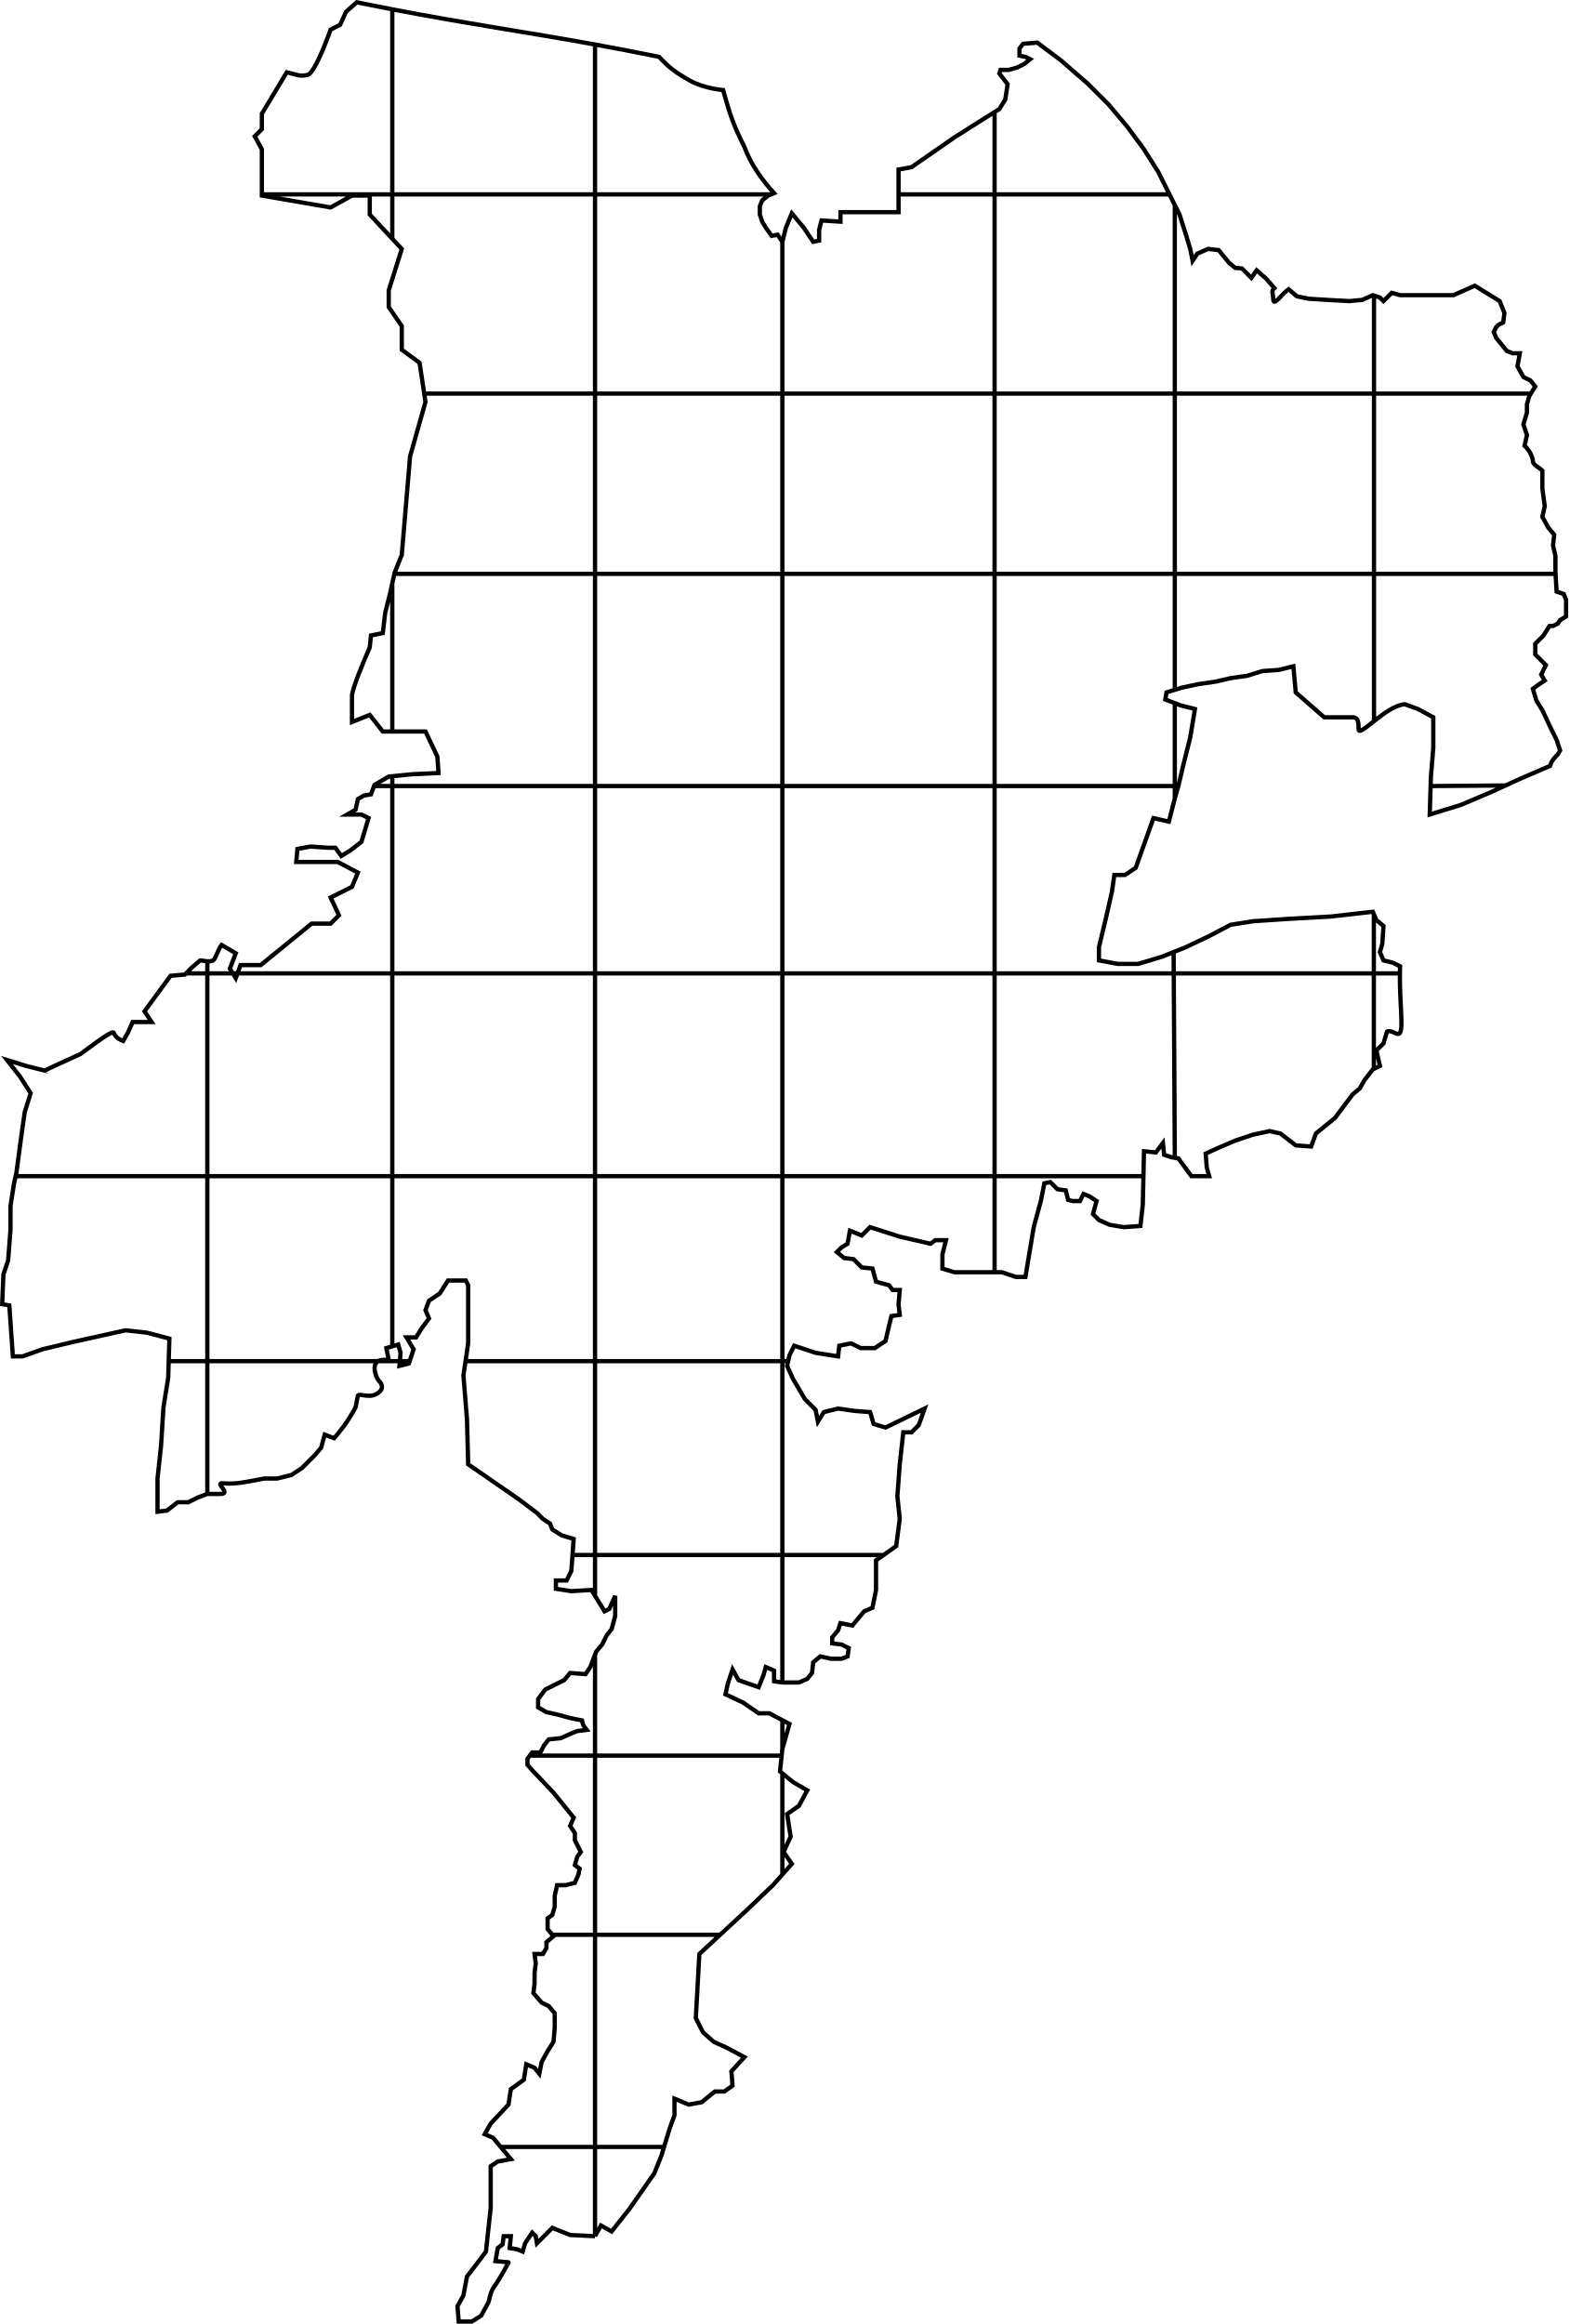
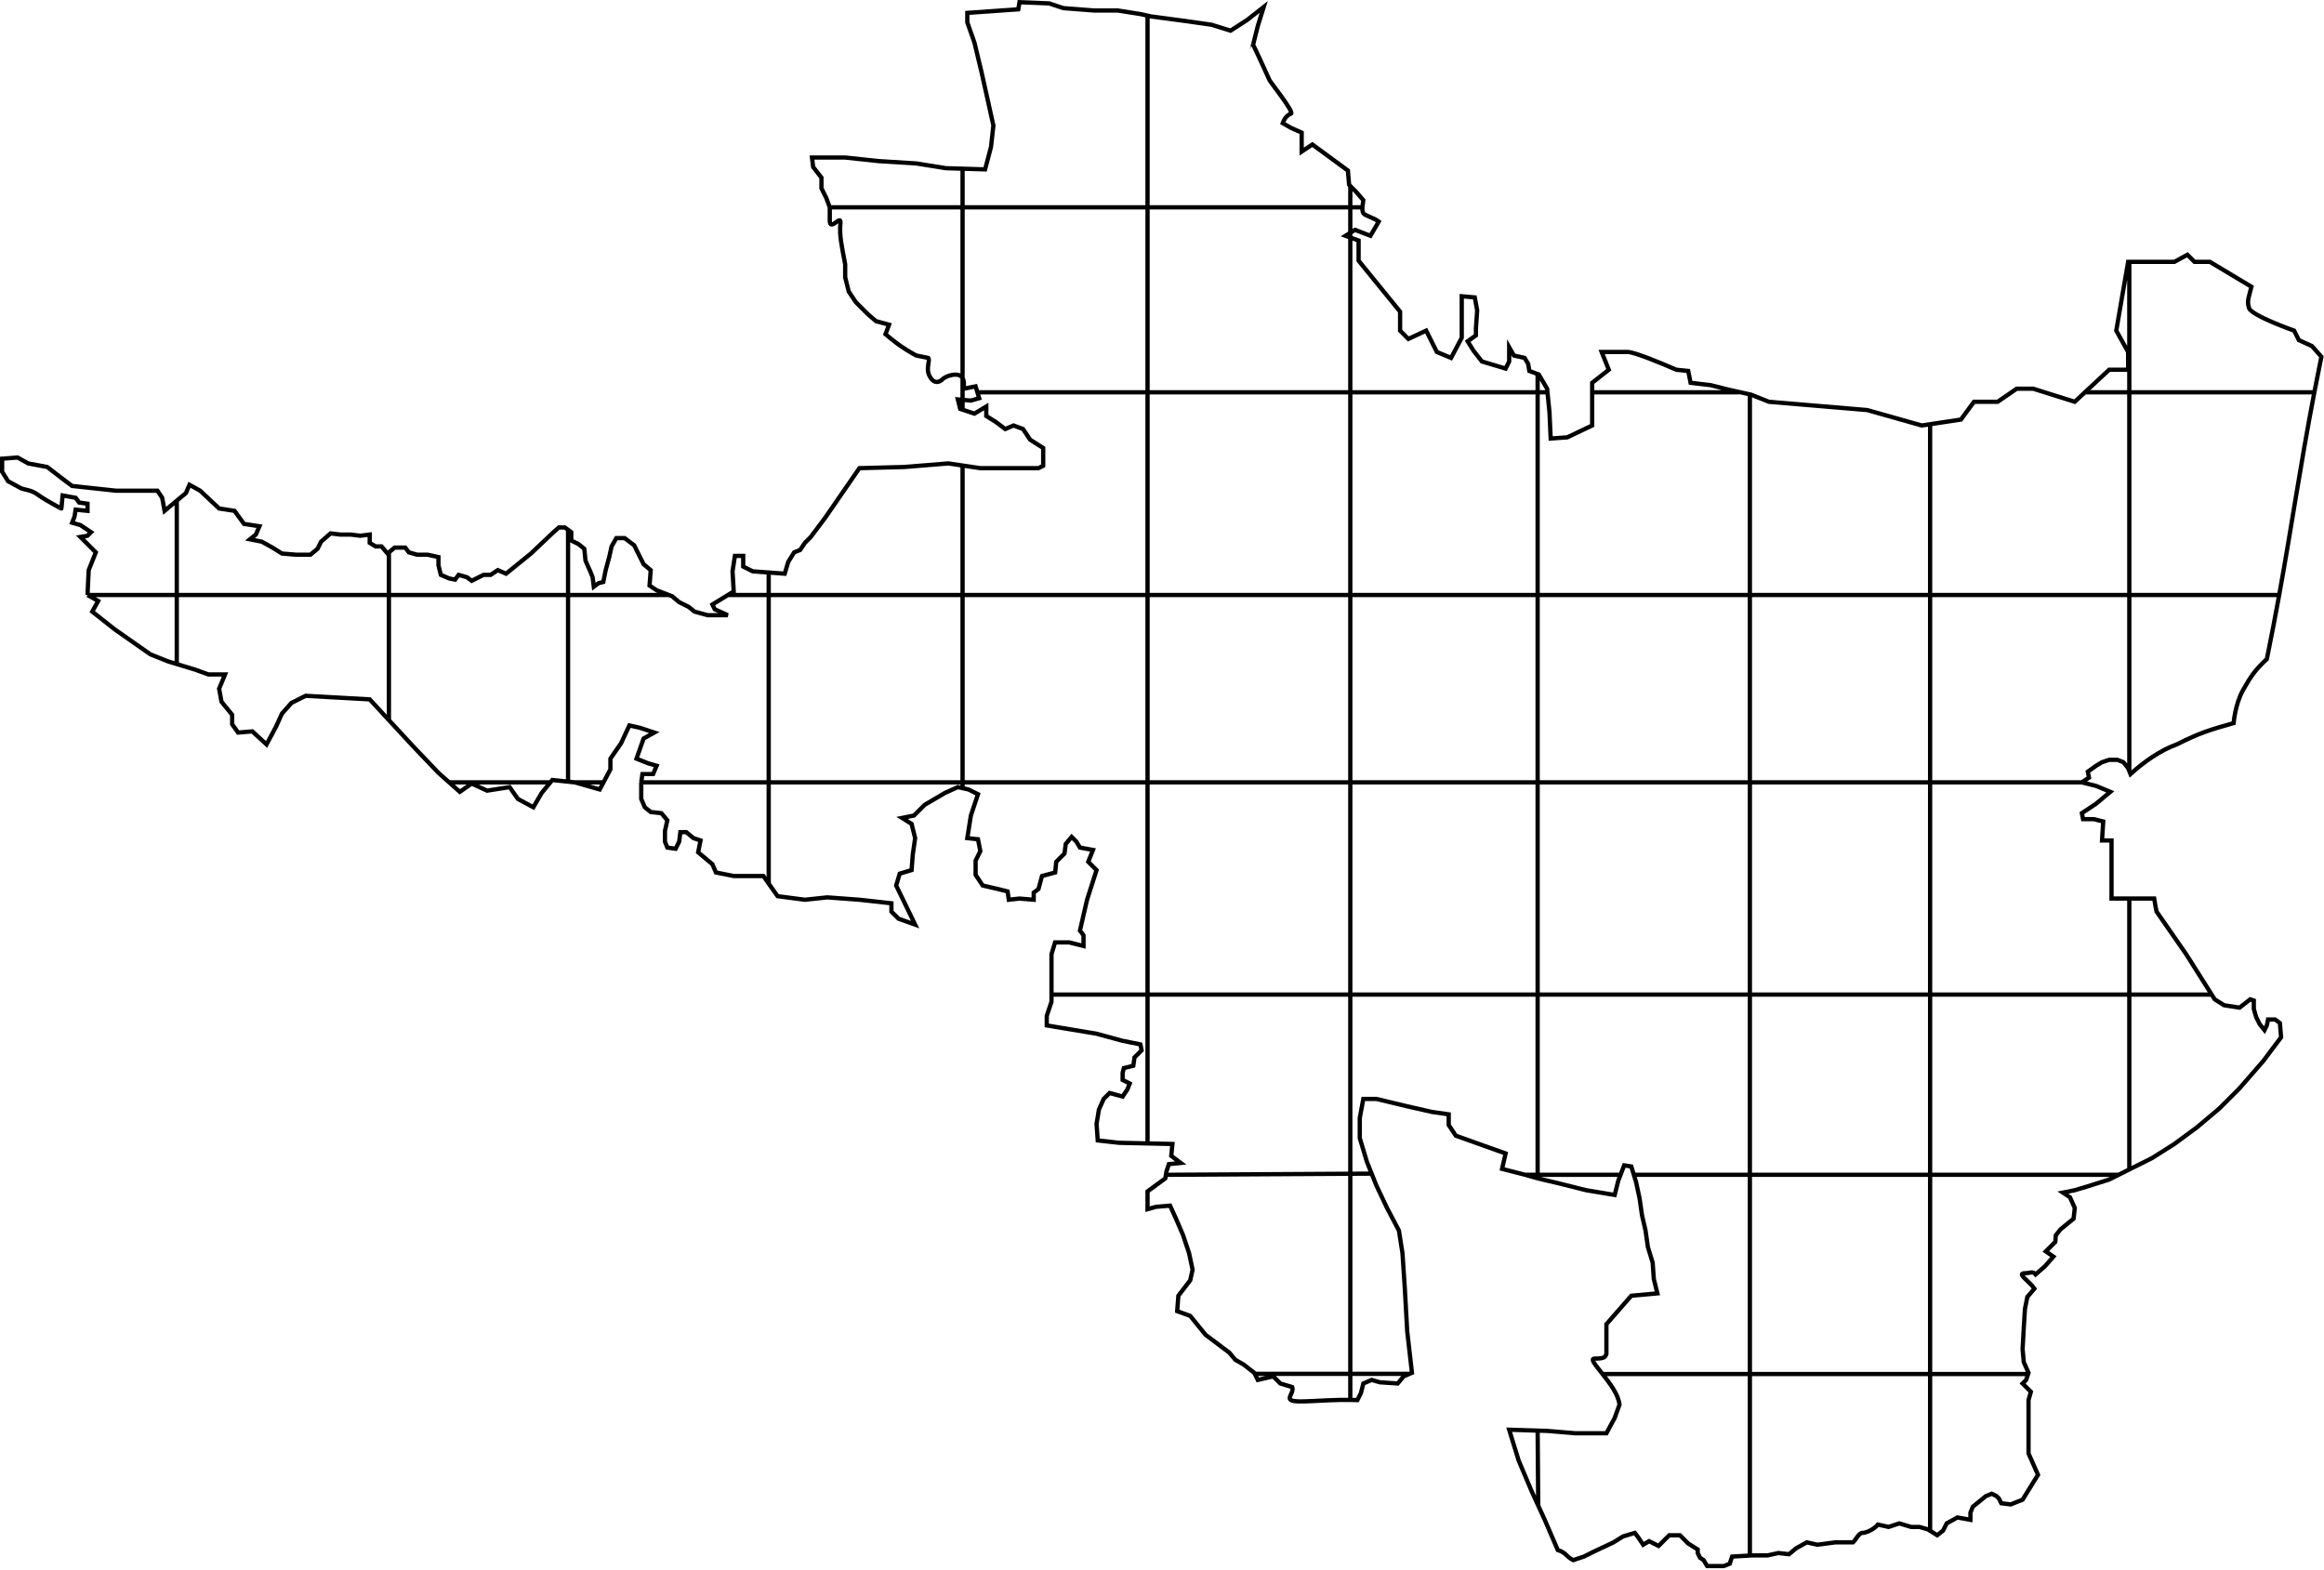
- <svg xmlns="http://www.w3.org/2000/svg" width="662" height="980" viewBox="0 0 662 980" fill="none">
-   <path d="M250.931 942.972L253.431 938.472L257.931 940.972L265.431 931.472L275.931 916.472L278.931 908.972L280.037 905.338M250.931 942.972L240.431 942.472L232.931 939.472L226.431 945.972L225.931 942.972L224.431 941.472L221.431 945.972L220.431 949.472L217.931 948.472L214.931 947.972L215.431 942.972H212.431L211.931 946.472L209.931 947.972L208.931 953.472L214.431 953.972C214.598 953.972 210.431 961.472 208.931 963.472C206.531 966.672 206.764 968.639 205.931 970.972L202.931 976.472L198.931 978.972H193.431L192.931 972.472L195.431 967.972L196.931 959.972L201.931 953.472L204.931 949.472L206.931 930.972V913.472L209.931 911.472L215.431 910.472L211.681 905.972L211.153 905.338M250.931 942.972V697.772M329.931 101.972L327.931 98.972L325.431 99.472L322.931 95.972L321.431 93.472L320.431 90.472V86.972L321.431 84.472L323.931 82.472L325.181 81.972M329.931 101.972L331.431 95.972L333.931 89.972L338.931 95.972L342.931 101.972L345.431 101.472V96.972L346.431 92.972L354.431 93.472V89.472H378.931V81.972M329.931 101.972V709.472M329.931 709.472H332.931H336.931L340.431 707.972L342.431 705.472L342.931 700.972L345.931 698.472L350.431 699.472H354.931L357.431 698.472L357.931 694.972L354.931 693.472L350.931 692.972V690.472L353.431 687.472L354.431 684.472L359.431 685.472L361.931 682.472L364.431 679.472L367.931 677.972L369.431 670.472V657.972L372.618 655.722M329.931 709.472L326.431 708.972V704.472L322.931 702.972L321.931 706.472L319.931 711.472L311.431 708.472L308.931 703.972L306.931 709.972L305.931 714.472L313.431 717.972L319.931 722.472H324.431L329.931 725.384M329.931 737.472L332.931 726.972L329.931 725.384M329.931 737.472V725.384M329.931 737.472L329.63 740.329M87.431 629.972H92.931C97.931 629.972 90.258 625.138 93.931 625.472C99.431 625.972 103.431 624.972 111.431 623.472H116.931L122.931 621.972L127.431 618.972L132.431 613.972L135.431 610.472L136.931 604.972L140.931 606.472C142.098 605.139 143.707 603.104 144.931 601.472C146.431 599.472 148.931 595.472 149.931 593.472L150.931 588.472C151.931 587.472 155.231 589.572 158.431 587.972C161.631 586.372 161.431 584.472 160.431 582.972C158.598 581.472 157.231 576.972 158.431 574.972C159.631 572.972 162.264 573.472 163.931 573.472L162.931 568.472L165.431 567.722M87.431 629.972L83.431 631.472L79.431 633.472H74.931L70.431 636.972L66.431 637.472V623.472L67.931 609.472L68.931 593.472L70.931 580.972L71.143 573.972M87.431 629.972V405.362M87.431 405.362C86.197 405.287 85.018 404.972 84.431 404.972L80.931 407.972L78.431 410.472M87.431 405.362C88.3 405.415 89.196 405.35 89.931 404.972C90.809 404.52 92.009 400.214 93.431 398.472L99.431 401.972L96.931 408.472L99.431 412.472L101.431 406.972H109.931L131.431 389.472H139.431L142.931 385.972L139.431 378.472L148.431 373.972L150.931 367.972L142.431 363.472H124.931L125.431 357.972L130.931 356.972L138.431 357.49H141.431L143.931 360.972L147.931 358.49L152.431 354.972L155.431 344.972L152.431 343.472H146.431L149.931 341.472L150.931 336.972L153.431 335.472L156.431 334.972L157.743 331.472M165.431 567.722L167.931 566.972L168.931 570.472L168.431 575.972L172.431 574.972L172.764 573.972M165.431 567.722V327.322M165.431 327.322L163.931 327.472L157.931 330.972L157.743 331.472M165.431 327.322L173.931 326.472L184.931 325.972L184.431 318.972L179.431 308.472H169.431H165.431M165.431 308.472H161.431L155.931 301.472L148.431 304.472C148.431 301.972 148.431 296.272 148.431 293.472C148.431 290.672 153.431 278.639 155.931 272.972L156.431 267.972L161.431 266.972L162.431 258.472L164.431 250.472L166.32 241.972M165.431 308.472V246.472M165.431 100.676L169.431 104.972L163.931 122.472V129.472L169.431 137.472V147.472L176.931 152.972L178.901 165.972M165.431 100.676L155.931 90.472V82.472H148.431L139.431 87.472L110.431 82.472V81.972M165.431 100.676V3.942M165.431 3.942C160.634 3.022 155.65 2.037 150.431 0.972L145.931 4.972L143.431 10.472L139.431 12.472C139.431 12.472 133.134 30.41 129.931 31.472C126.728 32.534 125.105 31.444 120.931 30.472L110.431 47.972V54.472L107.431 57.472L110.431 62.972V81.972M165.431 3.942C197.535 10.102 221.244 13.384 250.931 18.772M250.931 18.772C259.342 20.298 268.233 21.994 277.931 23.972C282.263 28.642 284.925 30.583 290.931 33.972C296.937 37.361 304.931 37.972 304.931 37.972C307.931 48.472 308.931 51.972 313.931 61.972C316.431 68.972 321.431 75.972 326.431 81.472L325.181 81.972M250.931 18.772V672.926M250.931 672.926L254.931 679.472L256.931 678.472L259.431 672.972V681.472L257.931 686.972L255.931 689.472L253.931 693.472L251.431 696.472L250.931 697.772M250.931 672.926L249.431 670.472L240.931 670.972L234.431 669.972V666.472H238.931L240.931 662.472L241.431 655.722M250.931 697.772L248.931 702.972L246.931 705.972L240.431 705.472L237.931 708.472L234.931 709.972L229.931 712.472L226.931 716.472V719.972L230.431 721.972L234.931 722.972L240.431 724.472L245.431 725.472L245.931 727.472L247.431 729.472L243.431 729.972L240.931 730.972L236.431 732.972L231.431 733.472L229.431 735.972L227.931 738.972H224.431L223.431 740.329M329.931 790.472L333.931 785.972L330.431 780.972L333.431 774.472L331.931 764.972L336.931 761.472L340.431 754.972L334.431 751.472L329.931 747.79M329.931 790.472L325.931 794.972L314.931 805.472L303.688 815.872M329.931 790.472V747.79M329.931 747.79L328.931 746.972L329.63 740.329M419.431 47.235L402.431 57.972L384.431 70.472L381.931 70.972L378.931 71.472V81.972M419.431 47.235L421.431 45.972L423.931 41.972L424.931 35.472L421.431 30.972L421.931 29.472H425.431L428.931 28.472L431.931 26.972L434.431 24.972L432.431 23.972L429.931 23.472V20.472L431.431 18.472L437.431 17.972L447.431 25.472L458.931 35.472L467.431 43.972L475.431 53.472L482.431 62.972L488.431 72.472L493.181 81.972M419.431 47.235V536.472M419.431 536.472H422.431L428.431 538.472H432.431L435.931 517.472L438.931 506.472L440.431 498.972L442.931 498.472L445.931 501.472L449.431 501.972L450.431 505.972L452.431 506.472H455.431L456.931 503.472L459.431 504.472L462.431 506.472L460.931 511.972L463.431 514.472L467.931 516.472L473.931 517.472L480.931 516.972L481.931 507.972L482.198 495.972M419.431 536.472H409.931H402.431L397.431 534.972V528.972L398.931 522.972H394.431L392.431 524.472L379.431 521.472L366.931 517.472L363.431 520.972L358.431 518.972L357.431 524.472L354.931 525.972L352.931 527.972L355.931 530.472L359.931 530.972L363.431 534.472L367.931 534.922L369.431 540.472L374.931 541.972L376.431 543.972H379.431L378.931 549.972L379.431 554.472L375.931 554.972L374.931 558.972L373.431 565.472L368.931 568.472H362.931L358.931 566.472L353.931 567.472L353.431 571.972L343.931 570.472L334.931 567.472L332.931 571.472L332.375 573.972M495.431 86.472L497.431 90.472L500.431 99.972L501.931 104.972L502.931 109.972L504.931 106.972L509.431 104.972L513.931 105.472L518.431 110.972L520.931 112.972L523.723 113.18L525.723 115.18L527.723 117.18L529.931 113.972L533.931 117.472L537.431 121.472C535.931 122.639 536.931 123.972 536.931 125.972C536.931 129.78 540.431 123.972 543.431 121.972L546.931 124.972L551.931 125.972L559.931 126.472L568.931 126.972L574.431 126.472L578.931 124.472L579.431 124.639M495.431 86.472V290.895M495.431 86.472L493.181 81.972M495.431 290.895L498.431 289.972L505.431 288.472L512.431 287.472L518.931 285.972L525.931 284.972L532.431 282.972L539.431 282.472L545.431 280.972L546.431 291.972L558.431 302.472H570.931C572.431 302.972 572.931 303.472 572.931 307.472C572.931 309.429 575.683 307.078 579.431 304.107M495.431 290.895L491.931 291.972L491.431 294.972L495.431 296.51M495.431 296.51L497.931 297.472L503.931 298.972L501.931 310.972L498.931 322.972L496.931 331.472M495.431 296.51V336.68M495.431 336.68L492.931 346.472L486.431 344.972L478.931 365.972L474.431 368.972H469.931L468.931 375.972L466.431 386.972L463.431 399.472V404.972L471.431 406.472H479.931L489.931 403.472L494.931 401.472M495.431 336.68L496.931 331.472M494.931 401.472L499.931 399.472L509.431 394.972L518.931 389.972L528.431 388.472L543.431 387.472L561.431 386.472L578.931 384.472L579.36 385.472M494.931 401.472L495.431 488.222M495.431 488.222L496.931 488.472L502.431 495.972H509.931L508.931 492.472L508.431 486.472L513.931 483.972L520.931 480.972L528.431 478.472L535.431 476.972L539.931 477.972L543.181 480.472L546.431 482.972L552.931 483.472L554.931 477.972L562.931 471.472L570.431 461.472L573.431 458.972L575.431 455.472L578.931 450.972L579.36 450.758M495.431 488.222L493.931 487.972L490.931 486.972L490.431 481.972L487.431 485.972L482.431 485.472L482.198 495.972M579.431 124.639L581.931 125.472L583.431 126.972L585.431 124.972L586.931 123.472L590.431 124.472H612.931L617.431 122.472L621.931 120.472L632.431 126.972L634.431 131.972L633.931 135.972L631.931 136.972L630.931 137.972L629.931 139.972L630.931 142.472L635.431 147.972L637.931 148.972H640.931L639.931 154.472L642.431 158.972L645.431 160.472L647.431 162.972L645.556 165.972M579.431 124.639V304.107M579.431 304.107C583.345 301.005 588.344 297.227 592.431 296.972L597.931 298.972L604.431 302.472V315.472L603.431 327.472L603.306 331.472M579.36 385.472L580.431 387.972L583.431 390.472L582.931 397.972L581.931 401.472L583.431 404.972L587.431 405.972L590.431 407.472C590.394 408.481 590.37 409.483 590.358 410.472M579.36 385.472V450.758M579.36 450.758L581.931 449.472L580.431 442.972L583.431 439.972L584.931 434.972C587.264 434.139 589.402 437.187 590.431 435.472C591.819 433.159 590.211 422.713 590.358 410.472M493.181 81.972H378.931M325.181 81.972H110.431M178.901 165.972L179.431 169.472L172.931 192.472L169.431 233.972L166.431 241.472L166.32 241.972M178.901 165.972H645.556M645.556 165.972L644.931 166.972L643.931 170.472V173.972L642.431 178.972L643.931 183.472L642.931 187.972C644.931 189.639 646.431 192.872 646.431 194.472C646.431 196.072 649.431 197.305 650.431 198.472V205.972L651.431 213.472L650.431 217.972L652.931 222.472L655.431 225.472L654.931 229.972L655.931 234.472V240.972L655.99 241.972M655.99 241.972L656.431 249.472L659.431 250.472L660.431 252.972V259.972L657.931 261.472L656.931 262.972L654.931 263.972H653.431L650.931 267.972L647.431 271.472V275.972L649.931 278.472L651.931 280.472L649.931 284.472L651.431 286.972L648.431 288.972L646.431 290.472L647.931 295.472L650.431 299.472L654.431 307.972L656.431 311.972L657.931 316.472C656.431 319.472 654.688 319.472 653.688 322.972L640.931 328.472L634.931 331.222M655.99 241.972H166.32M157.743 331.472H496.931M603.306 331.472L602.931 343.472L615.931 339.472L628.931 333.972L634.931 331.222M603.306 331.472L634.931 331.222M78.431 410.472L77.931 410.972L71.931 411.472L60.931 426.472L63.931 430.972H55.931L53.931 435.472L51.931 438.972C51.217 438.709 50.771 438.476 49.931 437.972C49.931 437.972 48.431 436.972 47.931 435.472C47.431 433.972 34.568 444.168 33.931 444.472C33.294 444.776 18.815 451.306 18.931 451.472L10.931 449.472L2.931 446.972L8.431 453.972L12.931 460.972L10.431 468.972L8.931 479.472L6.931 494.472L6.598 495.972M78.431 410.472H590.358M482.198 495.972H6.598M6.598 495.972L5.931 498.972L4.431 508.472V518.472L3.431 531.472L1.431 537.472L0.931 549.972L3.931 550.472L5.431 571.972H9.431L17.931 568.972L30.431 565.972L52.931 560.972L61.931 561.972L71.431 564.472L71.143 573.972M71.143 573.972H172.764M172.764 573.972L174.431 568.972L171.431 563.972H175.431L177.931 559.972L180.931 555.972L179.431 552.472L180.931 548.472L185.431 545.472L188.931 539.972H196.431L197.431 541.972V566.472L196.431 573.222L196.32 573.972M196.32 573.972L195.431 579.972L196.931 598.472L197.431 617.472L218.431 631.972L226.431 637.972L228.931 640.472L231.931 642.472L232.931 644.972L236.931 647.472L241.931 648.972L241.431 655.722M196.32 573.972H332.375M332.375 573.972L331.931 575.972L334.431 581.472L339.431 589.972L343.931 594.472L344.931 599.472L347.431 595.472L353.431 593.972L360.431 594.972L366.931 595.472L368.431 600.472L373.431 601.972L389.931 593.972L387.431 600.972L384.431 603.972H380.931L379.431 617.472L378.431 630.972L379.431 640.472L377.931 651.972L372.618 655.722M241.431 655.722H372.618M223.431 740.329L222.431 741.686V744.186L224.431 746.472L233.431 755.972L241.931 766.472L240.431 769.972L242.431 772.972V775.972L244.931 780.972L243.431 782.972L242.431 786.472L244.431 787.972L243.931 790.472L242.431 793.972L238.431 794.972H234.931L233.931 799.472V803.972L232.931 807.472L230.931 808.972V813.472L232.931 815.872M223.431 740.329H329.63M232.931 815.872L233.431 816.472L230.431 818.972V821.472L228.931 823.972H225.431L225.931 827.972L225.431 831.972V836.472L224.931 840.472L228.431 844.472L231.431 845.972L233.931 848.972V854.972L233.431 860.972L230.931 864.972L228.431 869.472L227.431 874.472L225.431 871.972L221.931 870.472L220.931 876.972L215.431 880.972L214.431 887.472L206.931 895.472L204.431 899.972L207.931 901.472L211.153 905.338M232.931 815.872H303.688M303.688 815.872L294.931 823.972L293.431 850.972L296.431 856.972L300.931 860.972L306.431 863.472L313.931 867.472L308.431 873.472L308.931 879.472L305.431 881.972H301.431L295.931 886.472L290.431 887.472L284.431 884.972V891.972L282.431 897.472L280.037 905.338M211.153 905.338H280.037" stroke="black" stroke-width="1.8" />
+ <svg xmlns="http://www.w3.org/2000/svg" width="980" height="662" viewBox="0 0 980 662" fill="none">
+   <path d="M36.9 250.931L41.4 253.431L38.9 257.931L48.4 265.431L63.4 275.931L70.9 278.931L74.534 280.037M36.9 250.931L37.4 240.431L40.4 232.931L33.9 226.431L36.9 225.931L38.4 224.431L33.9 221.431L30.4 220.431L31.4 217.931L31.9 214.931L36.9 215.431V212.431L33.4 211.931L31.9 209.931L26.4 208.931L25.9 214.431C25.9 214.598 18.4 210.431 16.4 208.931C13.2 206.531 11.233 206.764 8.9 205.931L3.4 202.931L0.9 198.931V193.431L7.4 192.931L11.9 195.431L19.9 196.931L26.4 201.931L30.4 204.931L48.9 206.931H66.4L68.4 209.931L69.4 215.431L73.9 211.681L74.534 211.152M36.9 250.931L282.1 250.931M877.9 329.931L880.9 327.931L880.4 325.431L883.9 322.931L886.4 321.431L889.4 320.431H892.9L895.4 321.431L897.4 323.931L897.9 325.181M877.9 329.931L883.9 331.431L889.9 333.931L883.9 338.931L877.9 342.931L878.4 345.431H882.9L886.9 346.431L886.4 354.431H890.4V378.931H897.9M877.9 329.931L270.4 329.931M270.4 329.931V332.931V336.931L271.9 340.431L274.4 342.431L278.9 342.931L281.4 345.931L280.4 350.431V354.931L281.4 357.431L284.9 357.931L286.4 354.931L286.9 350.931H289.4L292.4 353.431L295.4 354.431L294.4 359.431L297.4 361.931L300.4 364.431L301.9 367.931L309.4 369.431H321.9L324.15 372.618M270.4 329.931L270.9 326.431H275.4L276.9 322.931L273.4 321.931L268.4 319.931L271.4 311.431L275.9 308.931L269.9 306.931L265.4 305.931L261.9 313.431L257.4 319.931V324.431L254.488 329.931M242.4 329.931L252.9 332.931L254.488 329.931M242.4 329.931H254.488M242.4 329.931L239.543 329.63M349.9 87.431V92.931C349.9 97.931 354.734 90.258 354.4 93.931C353.9 99.431 354.9 103.431 356.4 111.431V116.931L357.9 122.931L360.9 127.431L365.9 132.431L369.4 135.431L374.9 136.931L373.4 140.931C374.733 142.098 376.768 143.707 378.4 144.931C380.4 146.431 384.4 148.931 386.4 149.931L391.4 150.931C392.4 151.931 390.3 155.231 391.9 158.431C393.5 161.631 395.4 161.431 396.9 160.431C398.4 158.598 402.9 157.231 404.9 158.431C406.9 159.631 406.4 162.264 406.4 163.931L411.4 162.931L412.15 165.431M349.9 87.431L348.4 83.431L346.4 79.431V74.931L342.9 70.431L342.4 66.431H356.4L370.4 67.931L386.4 68.931L398.9 70.931L405.9 71.143M349.9 87.431L574.51 87.431M574.51 87.431C574.585 86.197 574.9 85.018 574.9 84.431L571.9 80.931L569.4 78.431M574.51 87.431C574.457 88.3 574.522 89.196 574.9 89.931C575.352 90.809 579.658 92.009 581.4 93.431L577.9 99.431L571.4 96.931L567.4 99.431L572.9 101.431V109.931L590.4 131.431V139.431L593.9 142.931L601.4 139.431L605.9 148.431L611.9 150.931L616.4 142.431V124.931L621.9 125.431L622.9 130.931L622.382 138.431V141.431L618.9 143.931L621.382 147.931L624.9 152.431L634.9 155.431L636.4 152.431V146.431L638.4 149.931L642.9 150.931L644.4 153.431L644.9 156.431L648.4 157.743M412.15 165.431L412.9 167.931L409.4 168.931L403.9 168.431L404.9 172.431L405.9 172.764M412.15 165.431L652.55 165.431M652.55 165.431L652.4 163.931L648.9 157.931L648.4 157.743M652.55 165.431L653.4 173.931L653.9 184.931L660.9 184.431L671.4 179.431V169.431V165.431M671.4 165.431V161.431L678.4 155.931L675.4 148.431C677.9 148.431 683.6 148.431 686.4 148.431C689.2 148.431 701.233 153.431 706.9 155.931L711.9 156.431L712.9 161.431L721.4 162.431L729.4 164.431L737.9 166.32M671.4 165.431H733.4M879.196 165.431L874.9 169.431L857.4 163.931H850.4L842.4 169.431H832.4L826.9 176.931L813.9 178.901M879.196 165.431L889.4 155.931H897.4V148.431L892.4 139.431L897.4 110.431H897.9M879.196 165.431L975.929 165.431M975.929 165.431C976.85 160.634 977.834 155.65 978.9 150.431L974.9 145.931L969.4 143.431L967.4 139.431C967.4 139.431 949.462 133.133 948.4 129.931C947.338 126.728 948.428 125.105 949.4 120.931L931.9 110.431H925.4L922.4 107.431L916.9 110.431H897.9M975.929 165.431C969.769 197.535 966.488 221.244 961.1 250.931M961.1 250.931C959.574 259.342 957.878 268.233 955.9 277.931C951.23 282.263 949.289 284.925 945.9 290.931C942.511 296.937 941.9 304.931 941.9 304.931C931.4 307.931 927.9 308.931 917.9 313.931C910.9 316.431 903.9 321.431 898.4 326.431L897.9 325.181M961.1 250.931L306.945 250.931M306.945 250.931L300.4 254.931L301.4 256.931L306.9 259.431H298.4L292.9 257.931L290.4 255.931L286.4 253.931L283.4 251.431L282.1 250.931M306.945 250.931L309.4 249.431L308.9 240.931L309.9 234.431H313.4V238.931L317.4 240.931L324.15 241.431M282.1 250.931L276.9 248.931L273.9 246.931L274.4 240.431L271.4 237.931L269.9 234.931L267.4 229.931L263.4 226.931H259.9L257.9 230.431L256.9 234.931L255.4 240.431L254.4 245.431L252.4 245.931L250.4 247.431L249.9 243.431L248.9 240.931L246.9 236.431L246.4 231.431L243.9 229.431L240.9 227.931V224.431L239.543 223.431M189.4 329.931L193.9 333.931L198.9 330.431L205.4 333.431L214.9 331.931L218.4 336.931L224.9 340.431L228.4 334.431L232.082 329.931M189.4 329.931L184.9 325.931L174.4 314.931L164 303.688M189.4 329.931L232.082 329.931M232.082 329.931L232.9 328.931L239.543 329.63M932.637 419.431L921.9 402.431L909.4 384.431L908.9 381.931L908.4 378.931H897.9M932.637 419.431L933.9 421.431L937.9 423.931L944.4 424.931L948.9 421.431L950.4 421.931V425.431L951.4 428.931L952.9 431.931L954.9 434.431L955.9 432.431L956.4 429.931H959.4L961.4 431.431L961.9 437.431L954.4 447.431L944.4 458.931L935.9 467.431L926.4 475.431L916.9 482.431L907.4 488.431L897.9 493.181M932.637 419.431L443.4 419.431M443.4 419.431V422.431L441.4 428.431V432.431L462.4 435.931L473.4 438.931L480.9 440.431L481.4 442.931L478.4 445.931L477.9 449.431L473.9 450.431L473.4 452.431V455.431L476.4 456.931L475.4 459.431L473.4 462.431L467.9 460.931L465.4 463.431L463.4 467.931L462.4 473.931L462.9 480.931L471.9 481.931L483.9 482.198M443.4 419.431V409.931V402.431L444.9 397.431H450.9L456.9 398.931V394.431L455.4 392.431L458.4 379.431L462.4 366.931L458.9 363.431L460.9 358.431L455.4 357.431L453.9 354.931L451.9 352.931L449.4 355.931L448.9 359.931L445.4 363.431L444.95 367.931L439.4 369.431L437.9 374.931L435.9 376.431V379.431L429.9 378.931L425.4 379.431L424.9 375.931L420.9 374.931L414.4 373.431L411.4 368.931V362.931L413.4 358.931L412.4 353.931L407.9 353.431L409.4 343.931L412.4 334.931L408.4 332.931L405.9 332.375M893.4 495.431L889.4 497.431L879.9 500.431L874.9 501.931L869.9 502.931L872.9 504.931L874.9 509.431L874.4 513.931L868.9 518.431L866.9 520.931L866.692 523.723L864.692 525.723L862.692 527.723L865.9 529.931L862.4 533.931L858.4 537.431C857.233 535.931 855.9 536.931 853.9 536.931C850.092 536.931 855.9 540.431 857.9 543.431L854.9 546.931L853.9 551.931L853.4 559.931L852.9 568.931L853.4 574.431L855.4 578.931L855.233 579.431M893.4 495.431L688.977 495.431M893.4 495.431L897.9 493.181M688.977 495.431L689.9 498.431L691.4 505.431L692.4 512.431L693.9 518.931L694.9 525.931L696.9 532.431L697.4 539.431L698.9 545.431L687.9 546.431L677.4 558.431V570.931C676.9 572.431 676.4 572.931 672.4 572.931C670.443 572.931 672.794 575.683 675.765 579.431M688.977 495.431L687.9 491.931L684.9 491.431L683.362 495.431M683.362 495.431L682.4 497.931L680.9 503.931L668.9 501.931L656.9 498.931L648.4 496.931M683.362 495.431H643.192M643.192 495.431L633.4 492.931L634.9 486.431L613.9 478.931L610.9 474.431V469.931L603.9 468.931L592.9 466.431L580.4 463.431H574.9L573.4 471.431V479.931L576.4 489.931L578.4 494.931M643.192 495.431L648.4 496.931M578.4 494.931L580.4 499.931L584.9 509.431L589.9 518.931L591.4 528.431L592.4 543.431L593.4 561.431L595.4 578.931L594.4 579.359M578.4 494.931L491.65 495.431M491.65 495.431L491.4 496.931L483.9 502.431V509.931L487.4 508.931L493.4 508.431L495.9 513.931L498.9 520.931L501.4 528.431L502.9 535.431L501.9 539.931L499.4 543.181L496.9 546.431L496.4 552.931L501.9 554.931L508.4 562.931L518.4 570.431L520.9 573.431L524.4 575.431L528.9 578.931L529.114 579.359M491.65 495.431L491.9 493.931L492.9 490.931L497.9 490.431L493.9 487.431L494.4 482.431L483.9 482.198M855.233 579.431L854.4 581.931L852.9 583.431L854.9 585.431L856.4 586.931L855.4 590.431V612.931L857.4 617.431L859.4 621.931L852.9 632.431L847.9 634.431L843.9 633.931L842.9 631.931L841.9 630.931L839.9 629.931L837.4 630.931L831.9 635.431L830.9 637.931V640.931L825.4 639.931L820.9 642.431L819.4 645.431L816.9 647.431L813.9 645.556M855.233 579.431H675.765M675.765 579.431C678.867 583.345 682.645 588.344 682.9 592.431L680.9 597.931L677.4 604.431L664.4 604.431L652.4 603.431L648.4 603.306M594.4 579.359L591.9 580.431L589.4 583.431L581.9 582.931L578.4 581.931L574.9 583.431L573.9 587.431L572.4 590.431C571.391 590.394 570.389 590.37 569.4 590.358M594.4 579.359H529.114M529.114 579.359L530.4 581.931L536.9 580.431L539.9 583.431L544.9 584.931C545.733 587.264 542.685 589.402 544.4 590.431C546.713 591.819 557.158 590.21 569.4 590.358M897.9 493.181V378.931M897.9 325.181V110.431M813.9 178.901L810.4 179.431L787.4 172.931L745.9 169.431L738.4 166.431L737.9 166.32M813.9 178.901L813.9 645.556M813.9 645.556L812.9 644.931L809.4 643.931H805.9L800.9 642.431L796.4 643.931L791.9 642.931C790.233 644.931 787 646.431 785.4 646.431C783.8 646.431 782.567 649.431 781.4 650.431H773.9L766.4 651.431L761.9 650.431L757.4 652.931L754.4 655.431L749.9 654.931L745.4 655.931H738.9L737.9 655.99M737.9 655.99L730.4 656.431L729.4 659.431L726.9 660.431H719.9L718.4 657.931L716.9 656.931L715.9 654.931V653.431L711.9 650.931L708.4 647.431H703.9L701.4 649.931L699.4 651.931L695.4 649.931L692.9 651.431L690.9 648.431L689.4 646.431L684.4 647.931L680.4 650.431L671.9 654.431L667.9 656.431L663.4 657.931C660.4 656.431 660.4 654.687 656.9 653.687L651.4 640.931L648.65 634.931M737.9 655.99L737.9 166.32M648.4 157.743L648.4 496.931M648.4 603.306L636.4 602.931L640.4 615.931L645.9 628.931L648.65 634.931M648.4 603.306L648.65 634.931M569.4 78.431L568.9 77.931L568.4 71.931L553.4 60.931L548.9 63.931V55.931L544.4 53.931L540.9 51.931C541.163 51.216 541.396 50.771 541.9 49.931C541.9 49.931 542.9 48.431 544.4 47.931C545.9 47.431 535.704 34.568 535.4 33.931C535.096 33.294 528.566 18.814 528.4 18.931L530.4 10.931L532.9 2.931L525.9 8.431L518.9 12.931L510.9 10.431L500.4 8.931L485.4 6.931L483.9 6.598M569.4 78.431L569.4 590.358M483.9 482.198L483.9 6.598M483.9 6.598L480.9 5.931L471.4 4.431L461.4 4.431L448.4 3.431L442.4 1.431L429.9 0.931L429.4 3.931L407.9 5.431V9.431L410.9 17.931L413.9 30.431L418.9 52.931L417.9 61.931L415.4 71.431L405.9 71.143M405.9 71.143V172.764M405.9 172.764L410.9 174.431L415.9 171.431V175.431L419.9 177.931L423.9 180.931L427.4 179.431L431.4 180.931L434.4 185.431L439.9 188.931V196.431L437.9 197.431L413.4 197.431L406.65 196.431L405.9 196.32M405.9 196.32L399.9 195.431L381.4 196.931L362.4 197.431L347.9 218.431L341.9 226.431L339.4 228.931L337.4 231.931L334.9 232.931L332.4 236.931L330.9 241.931L324.15 241.431M405.9 196.32L405.9 332.375M405.9 332.375L403.9 331.931L398.4 334.431L389.9 339.431L385.4 343.931L380.4 344.931L384.4 347.431L385.9 353.431L384.9 360.431L384.4 366.931L379.4 368.431L377.9 373.431L385.9 389.931L378.9 387.431L375.9 384.431V380.931L362.4 379.431L348.9 378.431L339.4 379.431L327.9 377.931L324.15 372.618M324.15 241.431L324.15 372.618M239.543 223.431L238.186 222.431H235.686L233.4 224.431L223.9 233.431L213.4 241.931L209.9 240.431L206.9 242.431H203.9L198.9 244.931L196.9 243.431L193.4 242.431L191.9 244.431L189.4 243.931L185.9 242.431L184.9 238.431V234.931L180.4 233.931H175.9L172.4 232.931L170.9 230.931H166.4L164 232.931M239.543 223.431L239.543 329.63M164 232.931L163.4 233.431L160.9 230.431H158.4L155.9 228.931V225.431L151.9 225.931L147.9 225.431H143.4L139.4 224.931L135.4 228.431L133.9 231.431L130.9 233.931L124.9 233.931L118.9 233.431L114.9 230.931L110.4 228.431L105.4 227.431L107.9 225.431L109.4 221.931L102.9 220.931L98.9 215.431L92.4 214.431L84.4 206.931L79.9 204.431L78.4 207.931L74.534 211.152M164 232.931V303.688M164 303.688L155.9 294.931L128.9 293.431L122.9 296.431L118.9 300.931L116.4 306.431L112.4 313.931L106.4 308.431L100.4 308.931L97.9 305.431V301.431L93.4 295.931L92.4 290.431L94.9 284.431H87.9L82.4 282.431L74.534 280.037M74.534 211.152V280.037" stroke="black" stroke-width="1.8" />
</svg>
